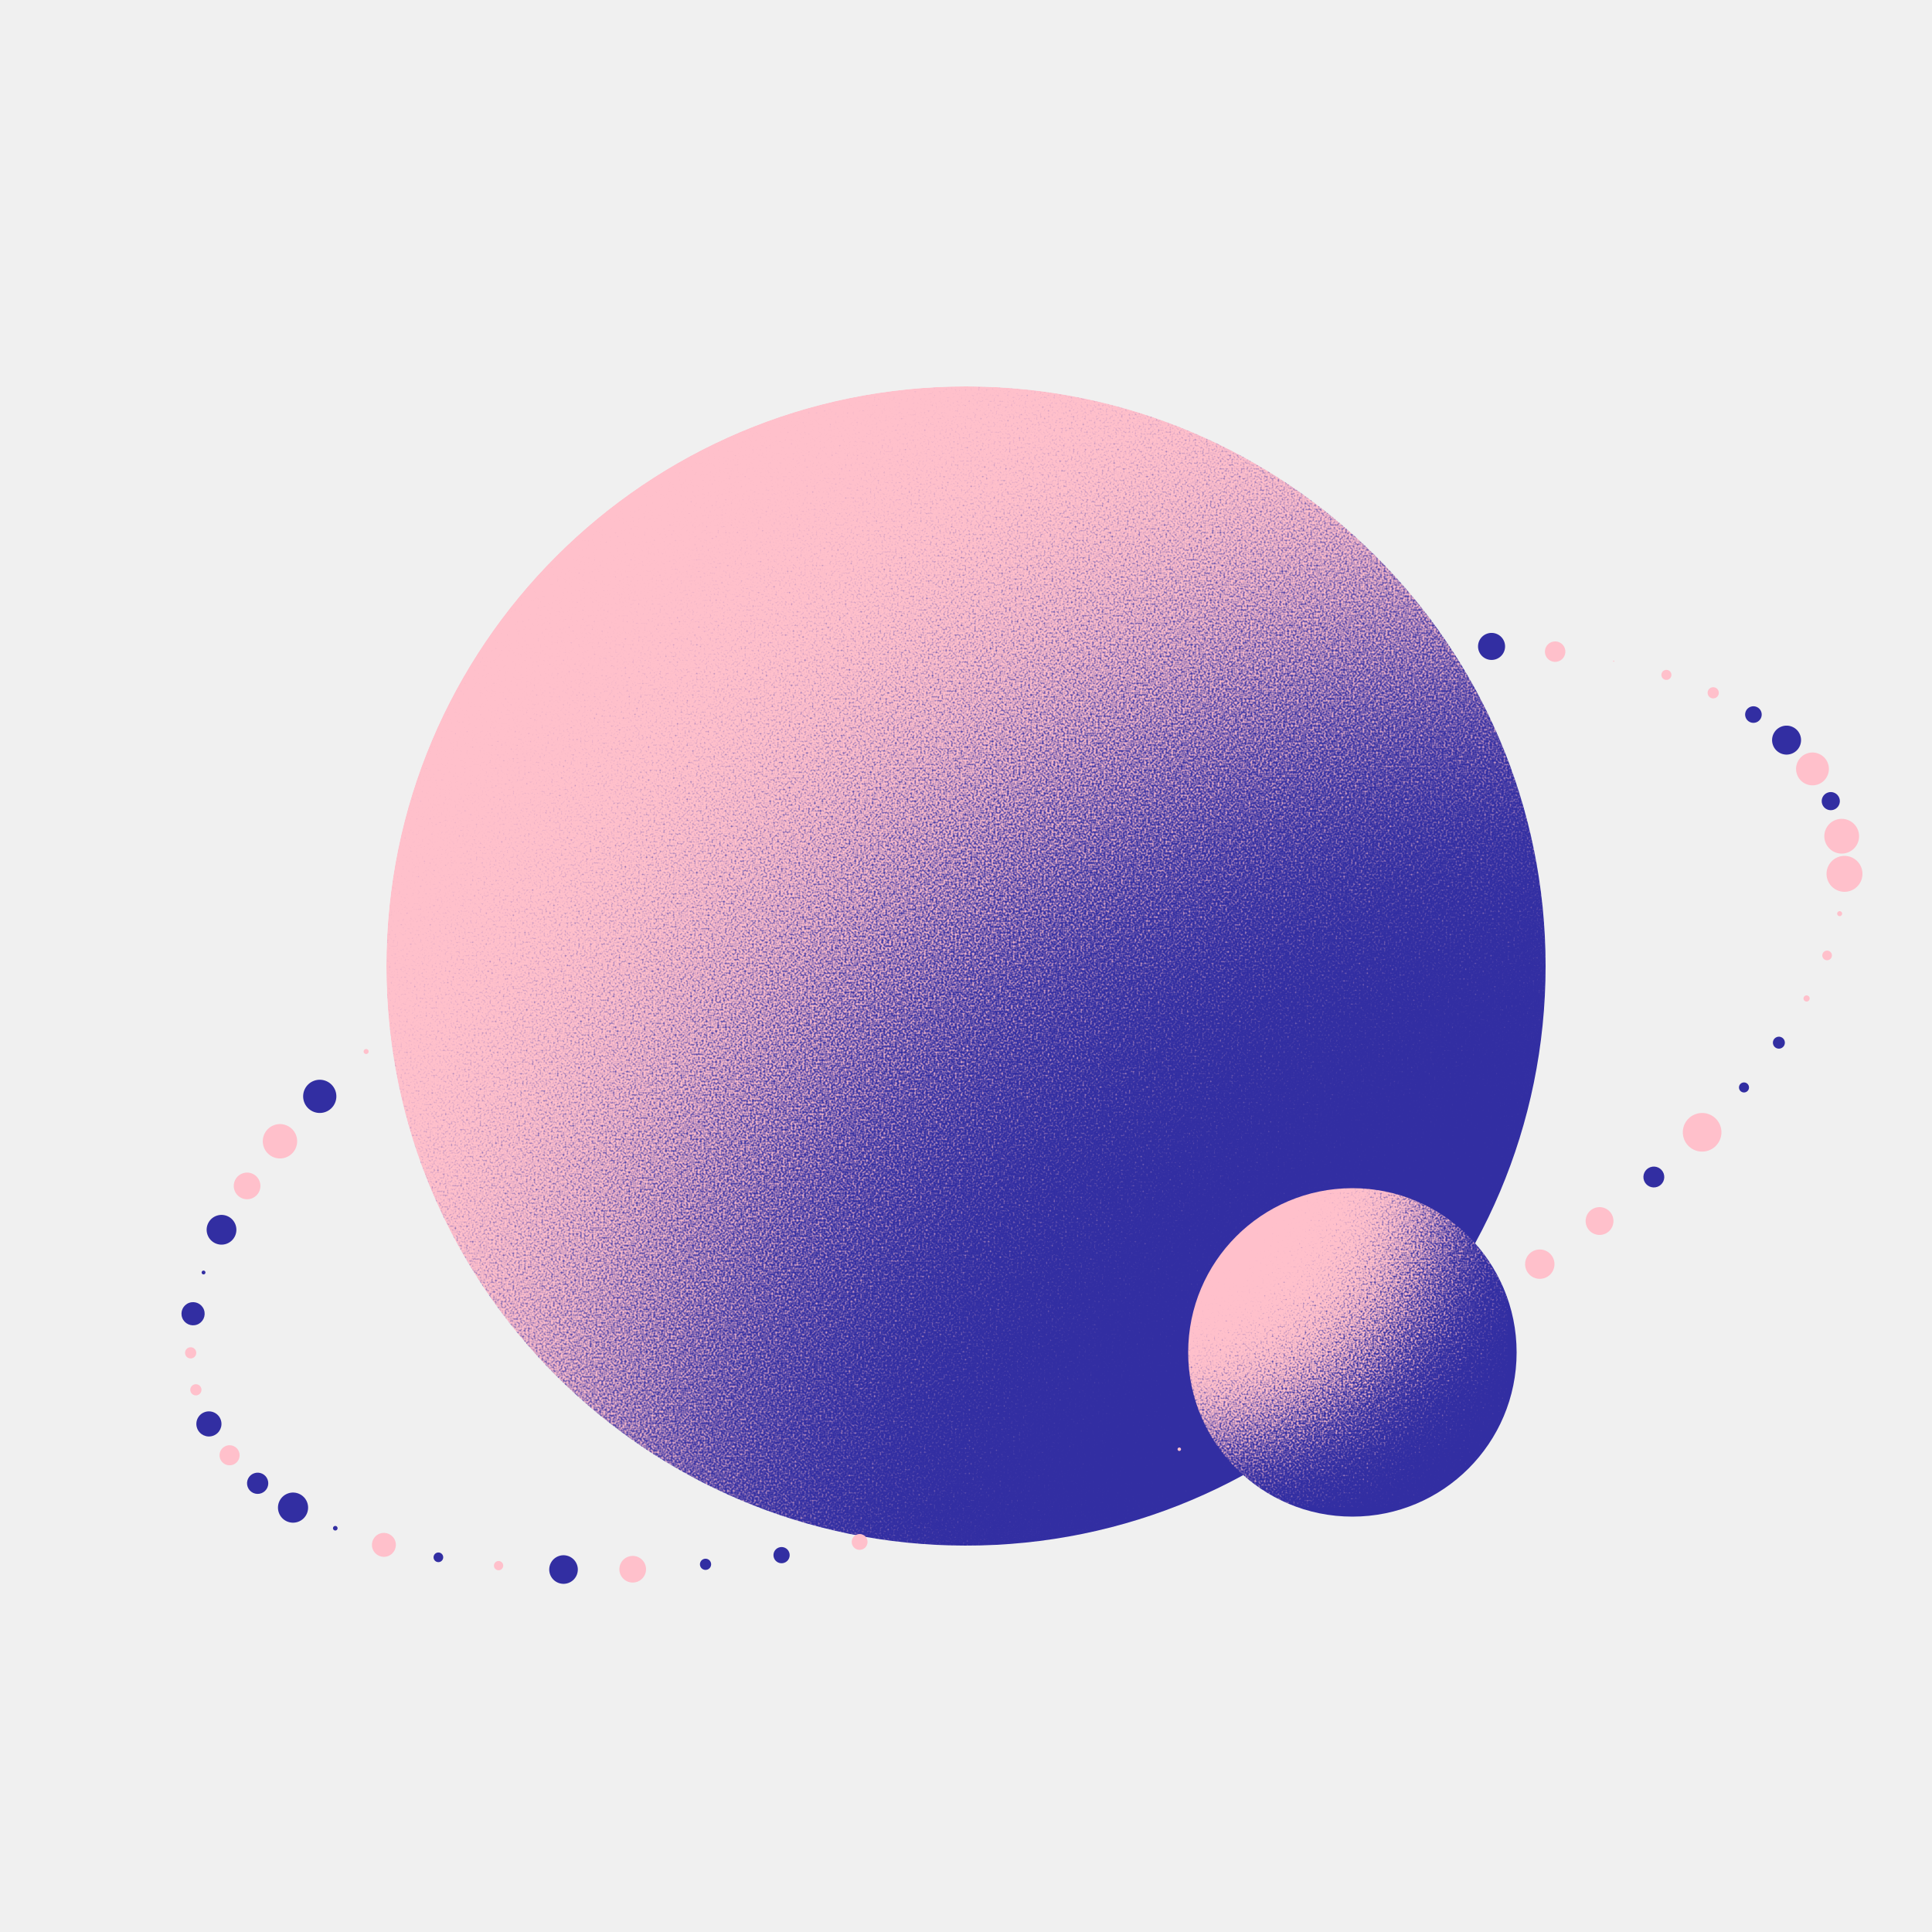
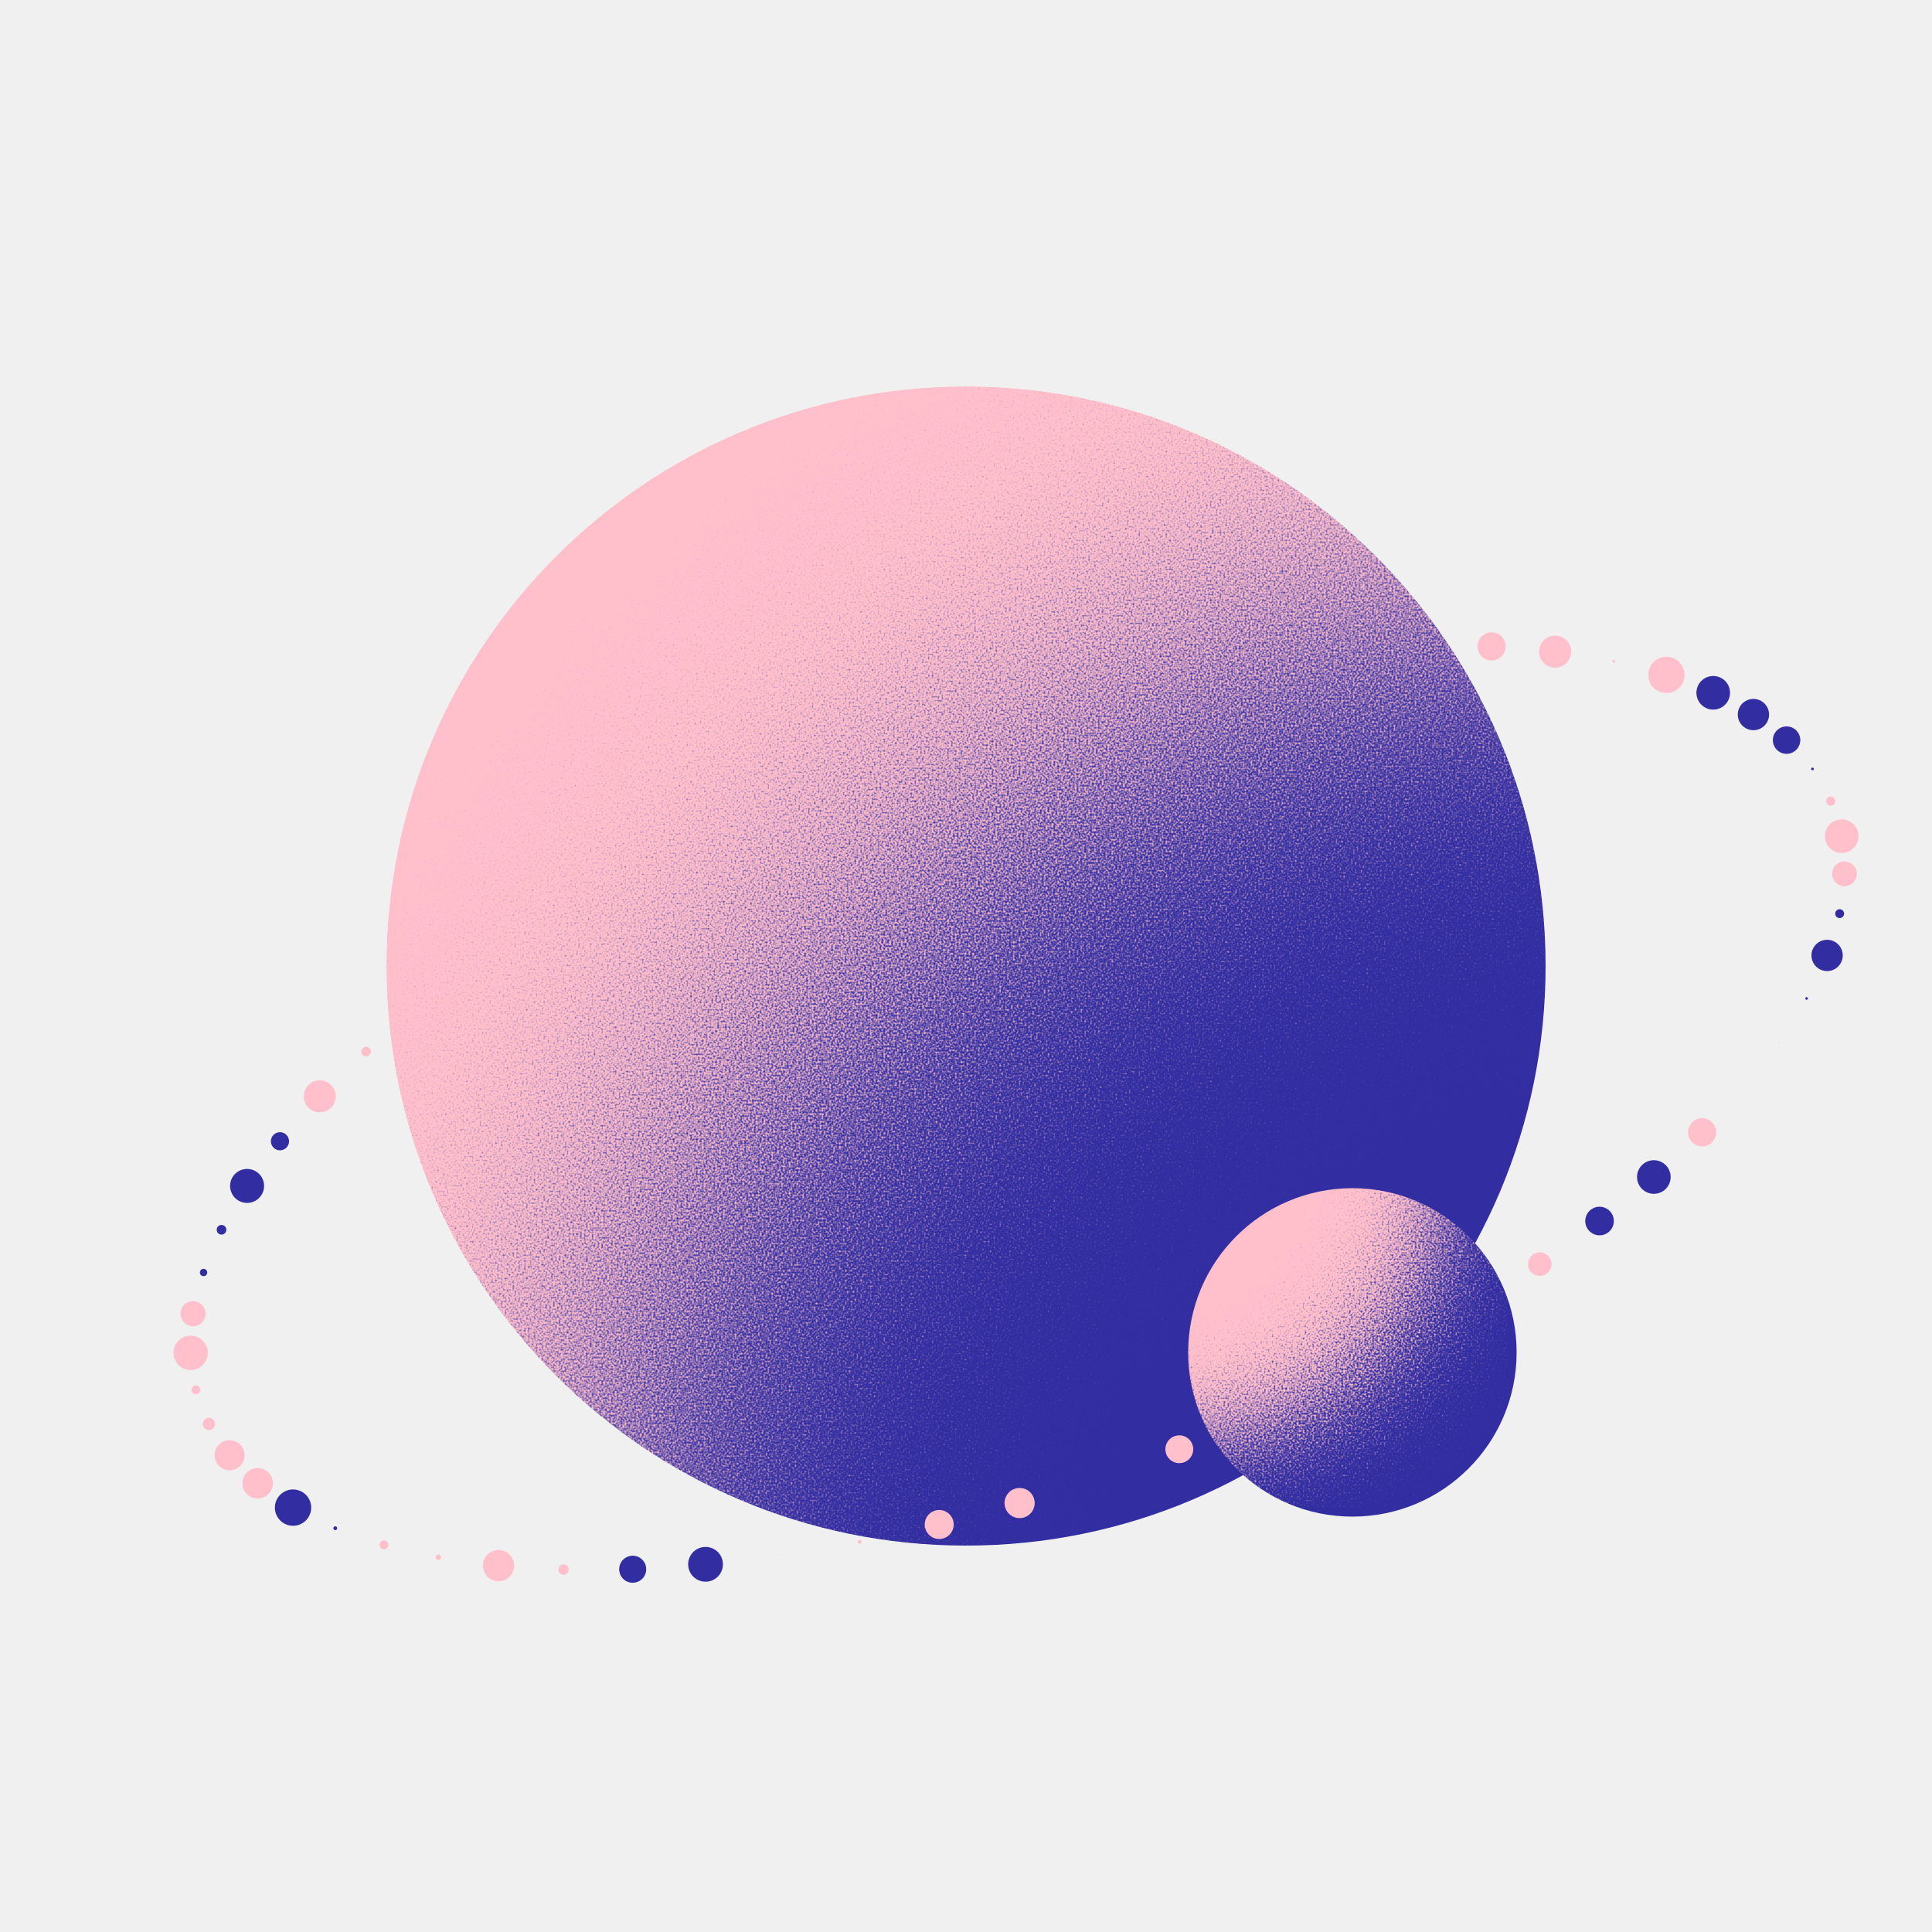
<svg xmlns="http://www.w3.org/2000/svg" viewBox="-5 -5 10 10">
  <defs>
    <mask id="mask-25">
      <circle r="3" fill="#fff" />
    </mask>
    <filter id="filter-26">
      <feTurbulence type="fractalNoise" baseFrequency="100" />
      <feDisplacementMap in="SourceGraphic" scale="3" />
    </filter>
    <filter id="filter-27">
      <feGaussianBlur stdDeviation=".7" />
    </filter>
    <mask id="mask-28">
      <circle r=".85" cx="2" cy="2" fill="#fff" />
    </mask>
    <filter id="filter-29">
      <feTurbulence type="fractalNoise" baseFrequency="100" />
      <feDisplacementMap in="SourceGraphic" scale="1" />
    </filter>
    <filter id="filter-30">
      <feGaussianBlur stdDeviation=".2" />
    </filter>
  </defs>
  <g mask="url(#mask-25)">
    <circle r="3" fill="#ffc0cb" />
    <g filter="url(#filter-26)">
      <circle cx="4" cy="4" r="6" fill="#322EA2" filter="url(#filter-27)" />
    </g>
  </g>
  <g transform="rotate(-20)">
-     <circle r="0.013" fill="#ffc0cb" cx="-3.069" cy="-0.646" />
-     <circle r="0.086" fill="#322EA2" cx="-3.374" cy="-0.51" />
-     <circle r="0.089" fill="#ffc0cb" cx="-3.647" cy="-0.362" />
-     <circle r="0.069" fill="#ffc0cb" cx="-3.886" cy="-0.203" />
-     <circle r="0.077" fill="#322EA2" cx="-4.088" cy="-0.035" />
-     <circle r="0.01" fill="#322EA2" cx="-4.251" cy="0.141" />
-     <circle r="0.06" fill="#322EA2" cx="-4.375" cy="0.323" />
-     <circle r="0.029" fill="#ffc0cb" cx="-4.456" cy="0.509" />
-     <circle r="0.029" fill="#ffc0cb" cx="-4.496" cy="0.698" />
-     <circle r="0.065" fill="#322EA2" cx="-4.493" cy="0.887" />
-     <circle r="0.052" fill="#ffc0cb" cx="-4.448" cy="1.076" />
-     <circle r="0.055" fill="#322EA2" cx="-4.361" cy="1.262" />
-     <circle r="0.078" fill="#322EA2" cx="-4.232" cy="1.443" />
-     <circle r="0.012" fill="#322EA2" cx="-4.063" cy="1.618" />
-     <circle r="0.062" fill="#ffc0cb" cx="-3.856" cy="1.785" />
-     <circle r="0.025" fill="#322EA2" cx="-3.613" cy="1.942" />
-     <circle r="0.024" fill="#ffc0cb" cx="-3.335" cy="2.089" />
-     <circle r="0.074" fill="#322EA2" cx="-3.026" cy="2.223" />
-     <circle r="0.069" fill="#ffc0cb" cx="-2.689" cy="2.344" />
-     <circle r="0.029" fill="#322EA2" cx="-2.326" cy="2.449" />
-     <circle r="0.042" fill="#322EA2" cx="-1.94" cy="2.539" />
-     <circle r="0.041" fill="#ffc0cb" cx="-1.537" cy="2.613" />
-     <circle r="0.011" fill="#322EA2" cx="-1.119" cy="2.669" />
-     <circle r="0.013" fill="#322EA2" cx="-0.69" cy="2.707" />
-     <circle r="0.035" fill="#322EA2" cx="-0.255" cy="2.727" />
-     <circle r="0.009" fill="#ffc0cb" cx="0.182" cy="2.728" />
-     <circle r="0.051" fill="#ffc0cb" cx="0.618" cy="2.712" />
-     <circle r="0.015" fill="#ffc0cb" cx="1.048" cy="2.676" />
-     <circle r="0.09" fill="#ffc0cb" cx="1.468" cy="2.623" />
-     <circle r="0.093" fill="#ffc0cb" cx="1.874" cy="2.553" />
-     <circle r="0.076" fill="#ffc0cb" cx="2.263" cy="2.466" />
-     <circle r="0.072" fill="#ffc0cb" cx="2.63" cy="2.362" />
-     <circle r="0.054" fill="#322EA2" cx="2.972" cy="2.244" />
-     <circle r="0.1" fill="#ffc0cb" cx="3.286" cy="2.112" />
-     <circle r="0.026" fill="#322EA2" cx="3.569" cy="1.968" />
-     <circle r="0.031" fill="#322EA2" cx="3.818" cy="1.812" />
-     <circle r="0.016" fill="#ffc0cb" cx="4.031" cy="1.646" />
-     <circle r="0.025" fill="#ffc0cb" cx="4.207" cy="1.473" />
-     <circle r="0.013" fill="#ffc0cb" cx="4.342" cy="1.292" />
-     <circle r="0.093" fill="#ffc0cb" cx="4.436" cy="1.107" />
-     <circle r="0.09" fill="#ffc0cb" cx="4.489" cy="0.919" />
-     <circle r="0.047" fill="#322EA2" cx="4.498" cy="0.729" />
-     <circle r="0.085" fill="#ffc0cb" cx="4.466" cy="0.54" />
-     <circle r="0.075" fill="#322EA2" cx="4.391" cy="0.354" />
-     <circle r="0.043" fill="#322EA2" cx="4.275" cy="0.171" />
-     <circle r="0.029" fill="#ffc0cb" cx="4.118" cy="-0.006" />
-     <circle r="0.026" fill="#ffc0cb" cx="3.922" cy="-0.176" />
-     <circle r="0.003" fill="#ffc0cb" cx="3.69" cy="-0.336" />
-     <circle r="0.053" fill="#ffc0cb" cx="3.422" cy="-0.486" />
-     <circle r="0.07" fill="#322EA2" cx="3.122" cy="-0.624" />
+     <circle r="0.025" fill="#ffc0cb" cx="-3.069" cy="-0.646" />
+     <circle r="0.083" fill="#ffc0cb" cx="-3.374" cy="-0.51" />
+     <circle r="0.047" fill="#322EA2" cx="-3.647" cy="-0.362" />
+     <circle r="0.088" fill="#322EA2" cx="-3.886" cy="-0.203" />
+     <circle r="0.025" fill="#322EA2" cx="-4.088" cy="-0.035" />
+     <circle r="0.019" fill="#322EA2" cx="-4.251" cy="0.141" />
+     <circle r="0.065" fill="#ffc0cb" cx="-4.375" cy="0.323" />
+     <circle r="0.089" fill="#ffc0cb" cx="-4.456" cy="0.509" />
+     <circle r="0.023" fill="#ffc0cb" cx="-4.496" cy="0.698" />
+     <circle r="0.032" fill="#ffc0cb" cx="-4.493" cy="0.887" />
+     <circle r="0.078" fill="#ffc0cb" cx="-4.448" cy="1.076" />
+     <circle r="0.079" fill="#ffc0cb" cx="-4.361" cy="1.262" />
+     <circle r="0.094" fill="#322EA2" cx="-4.232" cy="1.443" />
+     <circle r="0.01" fill="#322EA2" cx="-4.063" cy="1.618" />
+     <circle r="0.023" fill="#ffc0cb" cx="-3.856" cy="1.785" />
+     <circle r="0.014" fill="#ffc0cb" cx="-3.613" cy="1.942" />
+     <circle r="0.081" fill="#ffc0cb" cx="-3.335" cy="2.089" />
+     <circle r="0.027" fill="#ffc0cb" cx="-3.026" cy="2.223" />
+     <circle r="0.07" fill="#322EA2" cx="-2.689" cy="2.344" />
+     <circle r="0.09" fill="#322EA2" cx="-2.326" cy="2.449" />
+     <circle r="0.002" fill="#ffc0cb" cx="-1.94" cy="2.539" />
+     <circle r="0.01" fill="#ffc0cb" cx="-1.537" cy="2.613" />
+     <circle r="0.075" fill="#ffc0cb" cx="-1.119" cy="2.669" />
+     <circle r="0.078" fill="#ffc0cb" cx="-0.69" cy="2.707" />
+     <circle r="0.068" fill="#322EA2" cx="-0.255" cy="2.727" />
+     <circle r="0.072" fill="#ffc0cb" cx="0.182" cy="2.728" />
+     <circle r="0.068" fill="#ffc0cb" cx="0.618" cy="2.712" />
+     <circle r="0.029" fill="#322EA2" cx="1.048" cy="2.676" />
+     <circle r="0.083" fill="#ffc0cb" cx="1.468" cy="2.623" />
+     <circle r="0.074" fill="#ffc0cb" cx="1.874" cy="2.553" />
+     <circle r="0.061" fill="#ffc0cb" cx="2.263" cy="2.466" />
+     <circle r="0.074" fill="#322EA2" cx="2.63" cy="2.362" />
+     <circle r="0.087" fill="#322EA2" cx="2.972" cy="2.244" />
+     <circle r="0.073" fill="#ffc0cb" cx="3.286" cy="2.112" />
+     <circle r="0.001" fill="#ffc0cb" cx="3.569" cy="1.968" />
+     <circle r="0.003" fill="#ffc0cb" cx="3.818" cy="1.812" />
+     <circle r="0.007" fill="#322EA2" cx="4.031" cy="1.646" />
+     <circle r="0.081" fill="#322EA2" cx="4.207" cy="1.473" />
+     <circle r="0.023" fill="#322EA2" cx="4.342" cy="1.292" />
+     <circle r="0.064" fill="#ffc0cb" cx="4.436" cy="1.107" />
+     <circle r="0.087" fill="#ffc0cb" cx="4.489" cy="0.919" />
+     <circle r="0.024" fill="#ffc0cb" cx="4.498" cy="0.729" />
+     <circle r="0.007" fill="#322EA2" cx="4.466" cy="0.54" />
+     <circle r="0.071" fill="#322EA2" cx="4.391" cy="0.354" />
+     <circle r="0.081" fill="#322EA2" cx="4.275" cy="0.171" />
+     <circle r="0.087" fill="#322EA2" cx="4.118" cy="-0.006" />
+     <circle r="0.094" fill="#ffc0cb" cx="3.922" cy="-0.176" />
+     <circle r="0.007" fill="#ffc0cb" cx="3.69" cy="-0.336" />
+     <circle r="0.083" fill="#ffc0cb" cx="3.422" cy="-0.486" />
+     <circle r="0.073" fill="#ffc0cb" cx="3.122" cy="-0.624" />
  </g>
  <g mask="url(#mask-28)">
    <circle r="8" fill="#322EA2" />
    <g filter="url(#filter-29)">
      <circle cx="1" cy="1" r="1.5" fill="#ffc0cb" filter="url(#filter-30)" />
    </g>
  </g>
</svg>
